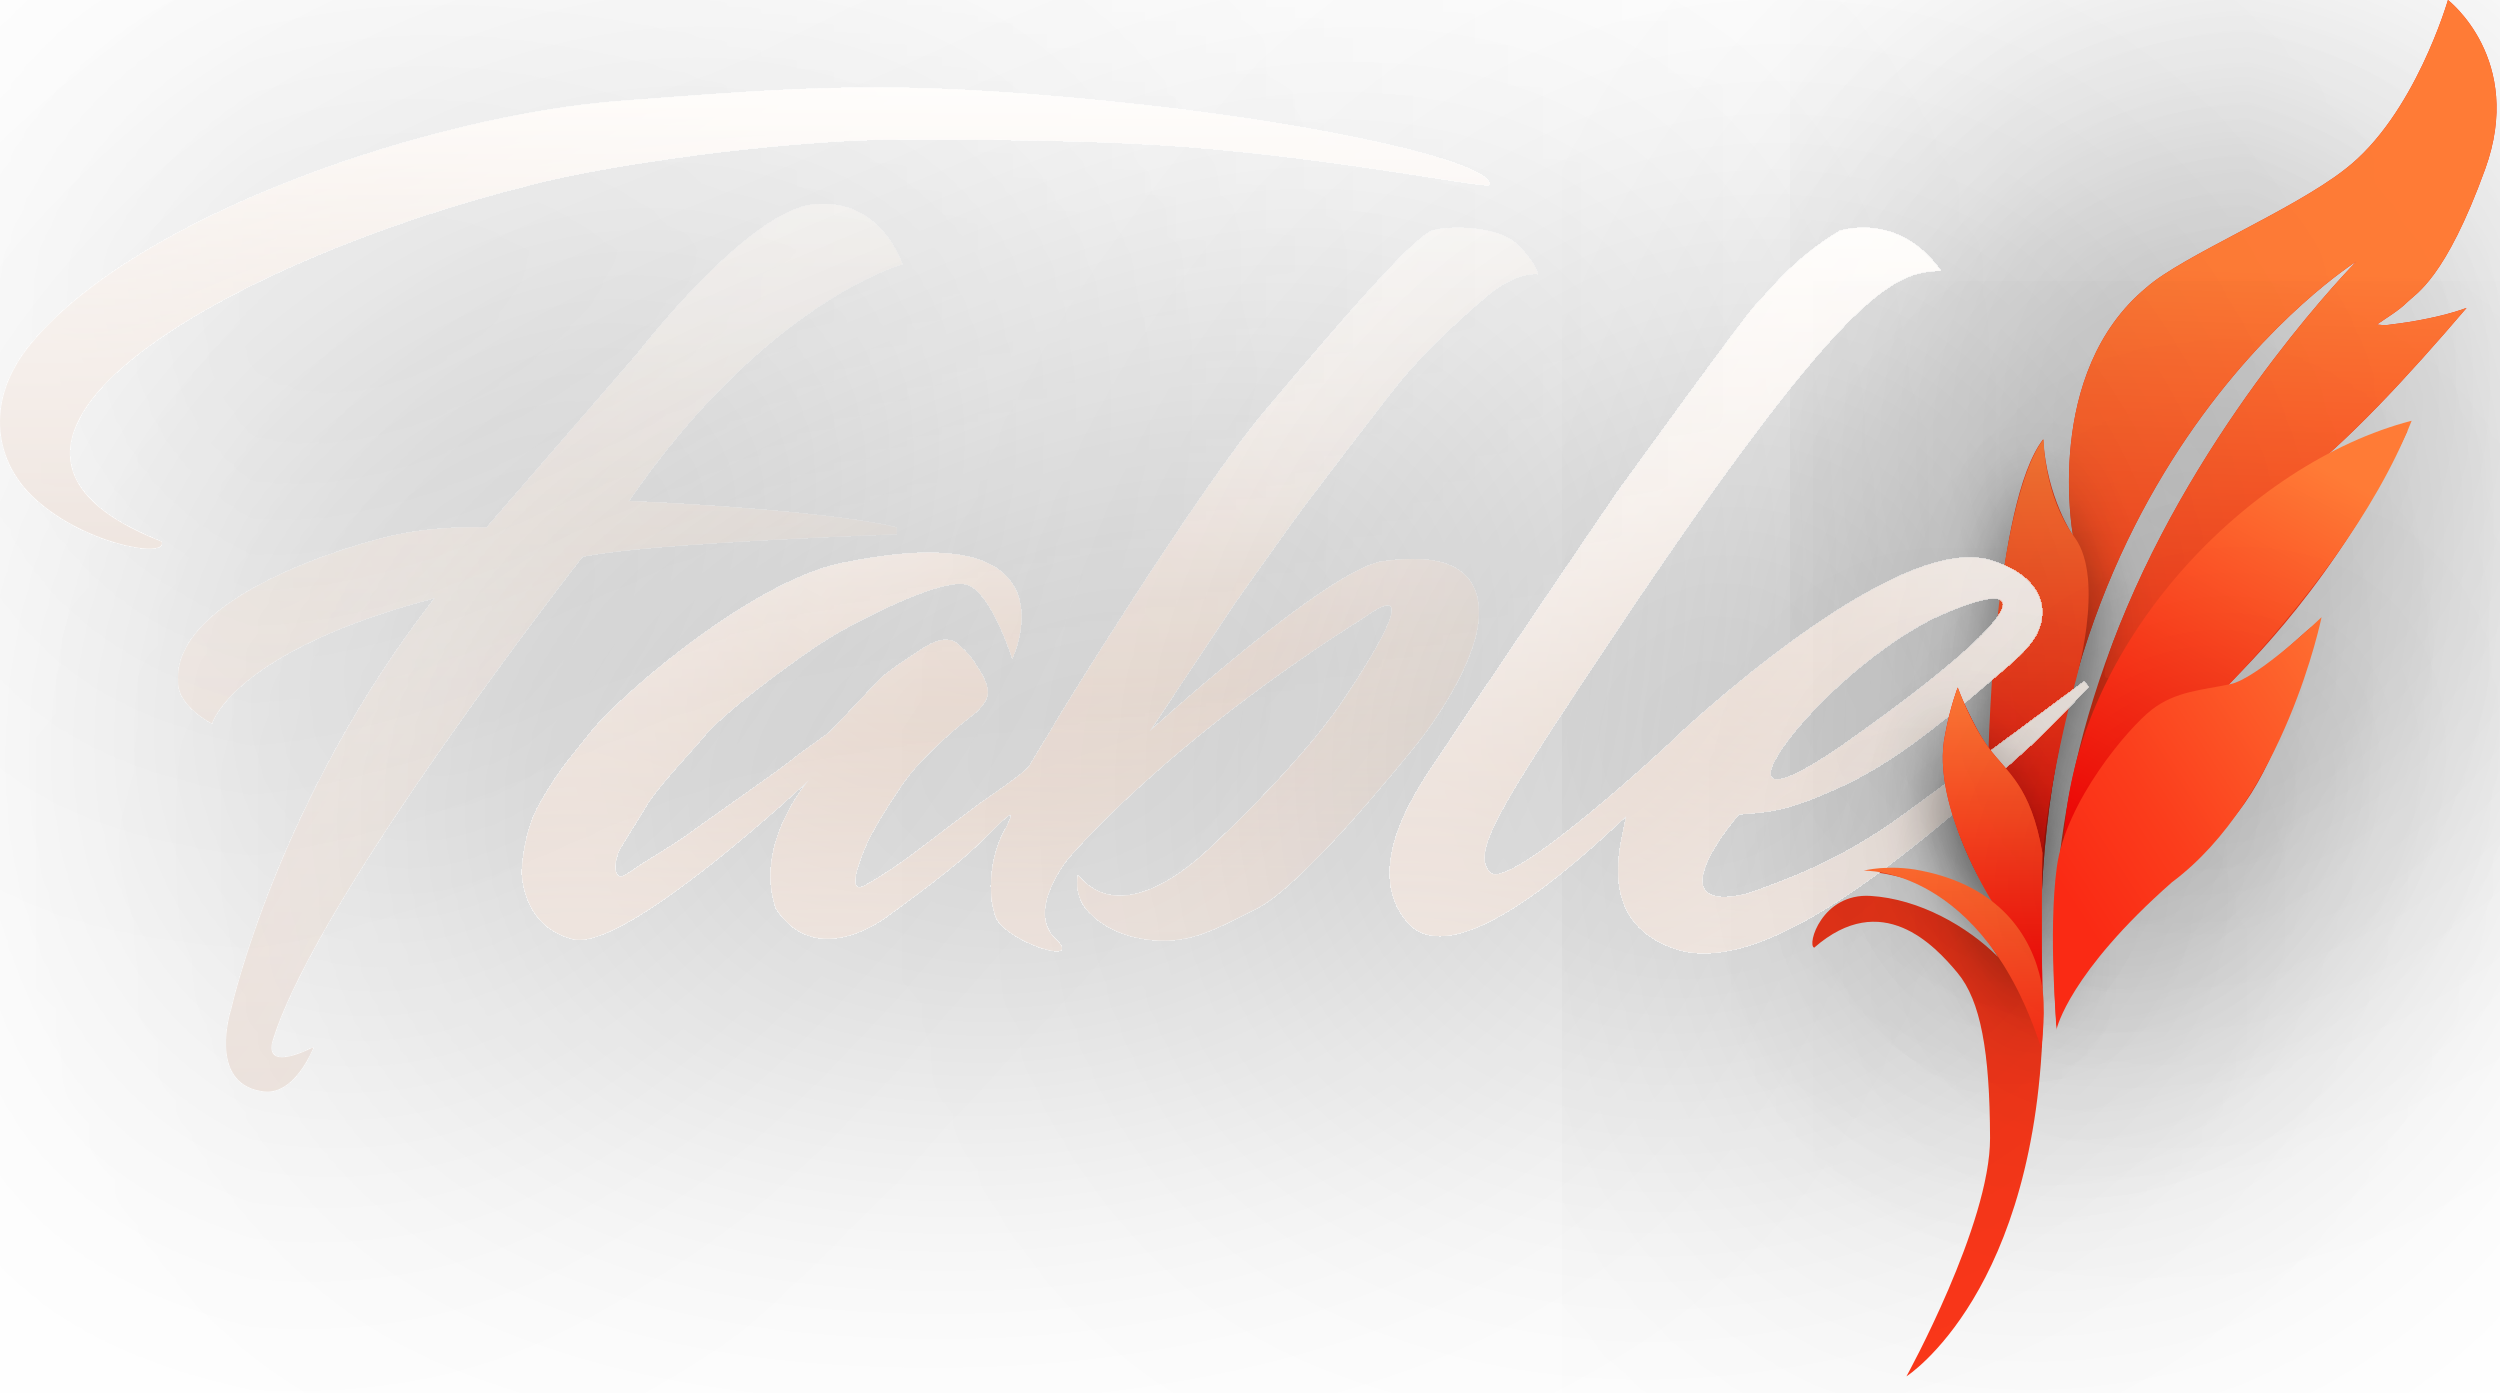
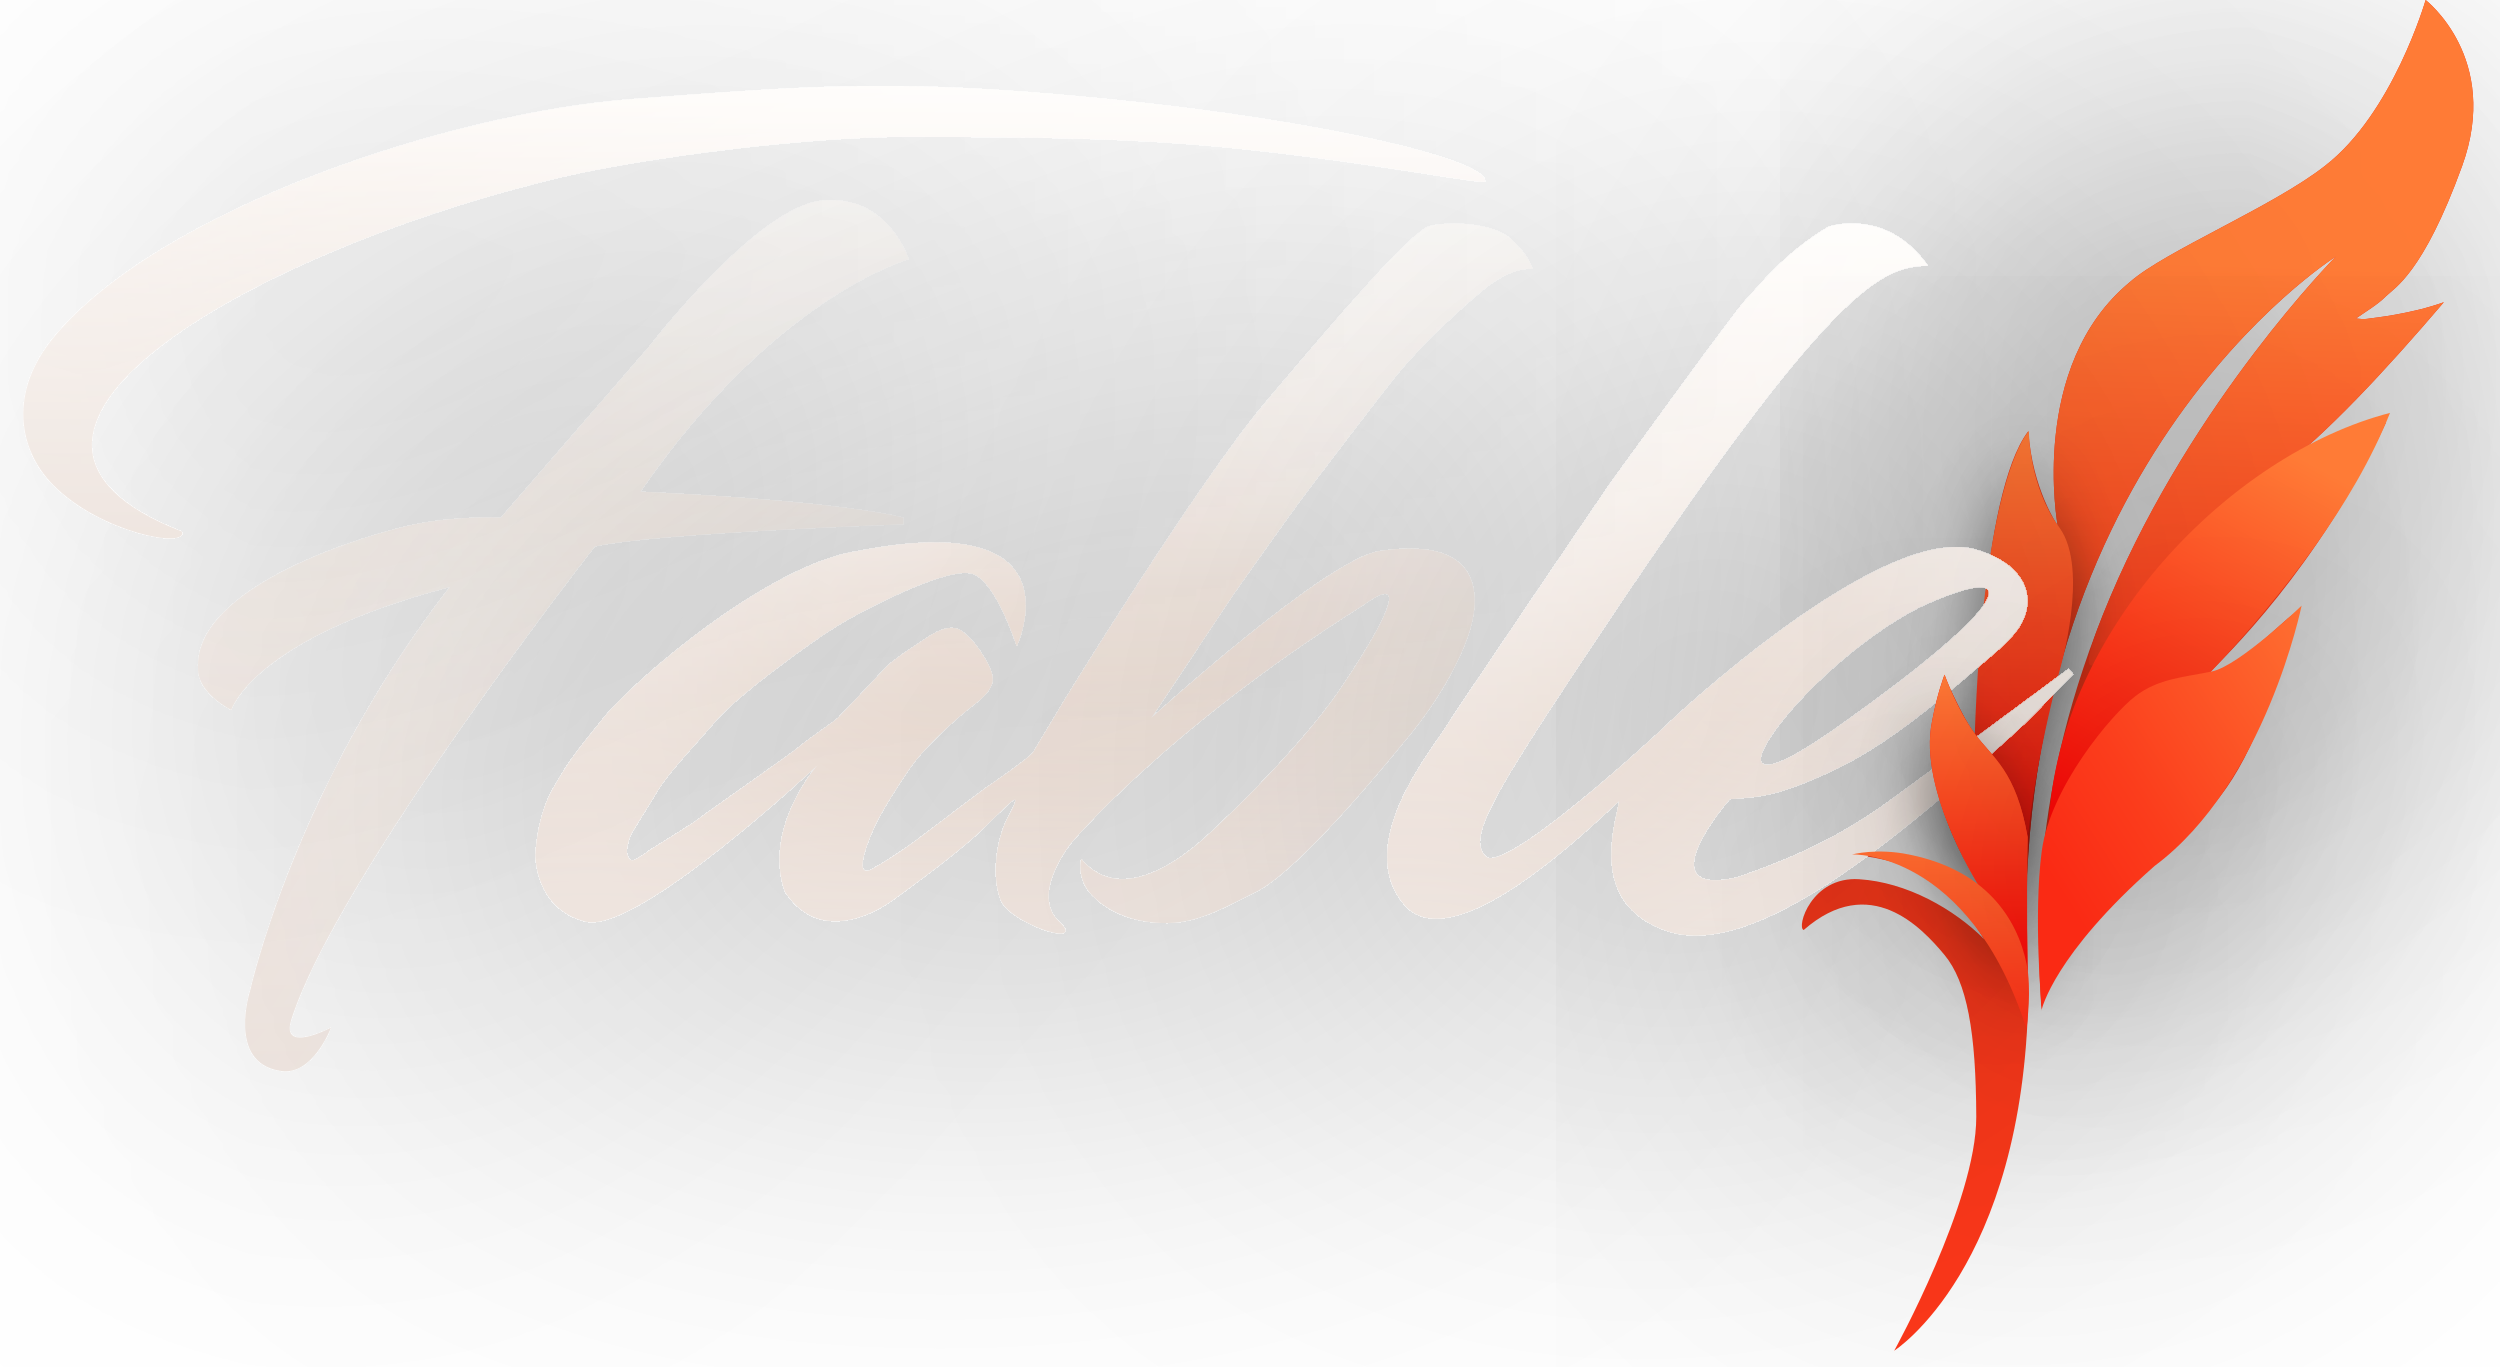
- <svg xmlns="http://www.w3.org/2000/svg" xmlns:xlink="http://www.w3.org/1999/xlink" width="149px" height="83px" viewBox="0 0 149 83" version="1.1">
+ <svg xmlns="http://www.w3.org/2000/svg" xmlns:xlink="http://www.w3.org/1999/xlink" width="75px" height="41px" viewBox="0 0 149 83" version="1.1">
  <defs>
    <linearGradient x1="0.198" y1="0.261" x2="0.187" y2="1" id="gradient_1">
      <stop offset="0" stop-color="#FF7B36" />
      <stop offset="1" stop-color="#F80505" />
    </linearGradient>
    <linearGradient x1="0.5" y1="0" x2="0.5" y2="1" id="gradient_2">
      <stop offset="0" stop-color="#FF7B36" />
      <stop offset="1" stop-color="#F80505" />
    </linearGradient>
    <linearGradient x1="0.868" y1="0" x2="0.868" y2="2.629" id="gradient_3">
      <stop offset="0" stop-color="#FFFAF5" />
      <stop offset="1" stop-color="#722901" />
    </linearGradient>
    <linearGradient x1="0.5" y1="0" x2="0.5" y2="1" id="gradient_4">
      <stop offset="0" stop-color="#F80505" />
      <stop offset="1" stop-color="#FF7B36" />
    </linearGradient>
    <linearGradient x1="0.385" y1="-0.284" x2="0.448" y2="1.651" id="gradient_5">
      <stop offset="0" stop-color="#FF7B36" />
      <stop offset="1" stop-color="#F80505" />
    </linearGradient>
    <linearGradient x1="0.5" y1="0" x2="0.045" y2="1" id="gradient_6">
      <stop offset="0" stop-color="#FF7B36" />
      <stop offset="1" stop-color="#F80505" />
    </linearGradient>
    <linearGradient x1="1.126" y1="-0.12" x2="0.188" y2="0.813" id="gradient_7">
      <stop offset="0" stop-color="#FF7B36" />
      <stop offset="0.713" stop-color="#FB3D1C" />
      <stop offset="1" stop-color="#FA2A14" />
    </linearGradient>
    <filter filterUnits="userSpaceOnUse" color-interpolation-filters="sRGB" id="filter_1">
      <feFlood flood-opacity="0" result="BackgroundImageFix" />
      <feColorMatrix in="SourceAlpha" type="matrix" values="0 0 0 0 0 0 0 0 0 0 0 0 0 0 0 0 0 0 127 0" />
      <feOffset dx="0" dy="2" />
      <feGaussianBlur stdDeviation="18" />
      <feColorMatrix type="matrix" values="0 0 0 0 0 0 0 0 0 0 0 0 0 0 0 0 0 0 0.498 0" />
      <feBlend mode="normal" in2="BackgroundImageFix" result="effect0_dropShadow" />
      <feBlend mode="normal" in="SourceGraphic" in2="effect0_dropShadow" result="shape" />
    </filter>
    <filter filterUnits="userSpaceOnUse" color-interpolation-filters="sRGB" id="filter_2">
      <feFlood flood-opacity="0" result="BackgroundImageFix" />
      <feColorMatrix in="SourceAlpha" type="matrix" values="0 0 0 0 0 0 0 0 0 0 0 0 0 0 0 0 0 0 127 0" />
      <feOffset dx="0" dy="2" />
      <feGaussianBlur stdDeviation="2" />
      <feColorMatrix type="matrix" values="0 0 0 0 0 0 0 0 0 0 0 0 0 0 0 0 0 0 0.498 0" />
      <feBlend mode="normal" in2="BackgroundImageFix" result="effect0_dropShadow" />
      <feBlend mode="normal" in="SourceGraphic" in2="effect0_dropShadow" result="shape" />
    </filter>
    <filter filterUnits="userSpaceOnUse" color-interpolation-filters="sRGB" id="filter_3">
      <feFlood flood-opacity="0" result="BackgroundImageFix" />
      <feColorMatrix in="SourceAlpha" type="matrix" values="0 0 0 0 0 0 0 0 0 0 0 0 0 0 0 0 0 0 127 0" />
      <feOffset dx="0" dy="2" />
      <feGaussianBlur stdDeviation="22" />
      <feColorMatrix type="matrix" values="0 0 0 0 0 0 0 0 0 0 0 0 0 0 0 0 0 0 0.498 0" />
      <feBlend mode="normal" in2="BackgroundImageFix" result="effect0_dropShadow" />
      <feBlend mode="normal" in="SourceGraphic" in2="effect0_dropShadow" result="shape" />
    </filter>
    <filter filterUnits="userSpaceOnUse" color-interpolation-filters="sRGB" id="filter_4">
      <feFlood flood-opacity="0" result="BackgroundImageFix" />
      <feBlend mode="normal" in="SourceGraphic" in2="BackgroundImageFix" result="shape" />
      <feColorMatrix in="SourceAlpha" type="matrix" values="0 0 0 0 0 0 0 0 0 0 0 0 0 0 0 0 0 0 127 0" result="hardAlpha" />
      <feOffset dx="15" dy="-8" />
      <feGaussianBlur stdDeviation="6" />
      <feComposite in2="hardAlpha" operator="arithmetic" k2="-1" k3="1" />
      <feColorMatrix type="matrix" values="0 0 0 0 1 0 0 0 0 1 0 0 0 0 1 0 0 0 0.459 0" />
      <feBlend mode="normal" in2="shape" result="effect0_innerShadow" />
      <feColorMatrix in="SourceAlpha" type="matrix" values="0 0 0 0 0 0 0 0 0 0 0 0 0 0 0 0 0 0 127 0" result="hardAlpha" />
      <feOffset dx="-8" dy="-4" />
      <feGaussianBlur stdDeviation="5" />
      <feComposite in2="hardAlpha" operator="arithmetic" k2="-1" k3="1" />
      <feColorMatrix type="matrix" values="0 0 0 0 1 0 0 0 0 1 0 0 0 0 1 0 0 0 0.439 0" />
      <feBlend mode="normal" in2="effect0_innerShadow" result="effect1_innerShadow" />
    </filter>
    <filter filterUnits="userSpaceOnUse" color-interpolation-filters="sRGB" id="filter_5">
      <feFlood flood-opacity="0" result="BackgroundImageFix" />
      <feColorMatrix in="SourceAlpha" type="matrix" values="0 0 0 0 0 0 0 0 0 0 0 0 0 0 0 0 0 0 127 0" />
      <feOffset dx="0" dy="2" />
      <feGaussianBlur stdDeviation="7" />
      <feColorMatrix type="matrix" values="0 0 0 0 0 0 0 0 0 0 0 0 0 0 0 0 0 0 0.259 0" />
      <feBlend mode="normal" in2="BackgroundImageFix" result="effect0_dropShadow" />
      <feBlend mode="normal" in="SourceGraphic" in2="effect0_dropShadow" result="shape" />
    </filter>
    <filter filterUnits="userSpaceOnUse" color-interpolation-filters="sRGB" id="filter_6">
      <feFlood flood-opacity="0" result="BackgroundImageFix" />
      <feColorMatrix in="SourceAlpha" type="matrix" values="0 0 0 0 0 0 0 0 0 0 0 0 0 0 0 0 0 0 127 0" />
      <feOffset dx="0" dy="2" />
      <feGaussianBlur stdDeviation="9" />
      <feColorMatrix type="matrix" values="0 0 0 0 0 0 0 0 0 0 0 0 0 0 0 0 0 0 0.188 0" />
      <feBlend mode="normal" in2="BackgroundImageFix" result="effect0_dropShadow" />
      <feBlend mode="normal" in="SourceGraphic" in2="effect0_dropShadow" result="shape" />
    </filter>
    <filter filterUnits="userSpaceOnUse" color-interpolation-filters="sRGB" id="filter_7">
      <feFlood flood-opacity="0" result="BackgroundImageFix" />
      <feColorMatrix in="SourceAlpha" type="matrix" values="0 0 0 0 0 0 0 0 0 0 0 0 0 0 0 0 0 0 127 0" />
      <feOffset dx="0" dy="2" />
      <feGaussianBlur stdDeviation="18" />
      <feColorMatrix type="matrix" values="0 0 0 0 0 0 0 0 0 0 0 0 0 0 0 0 0 0 0.341 0" />
      <feBlend mode="normal" in2="BackgroundImageFix" result="effect0_dropShadow" />
      <feBlend mode="normal" in="SourceGraphic" in2="effect0_dropShadow" result="shape" />
    </filter>
    <filter filterUnits="userSpaceOnUse" color-interpolation-filters="sRGB" id="filter_8">
      <feFlood flood-opacity="0" result="BackgroundImageFix" />
      <feColorMatrix in="SourceAlpha" type="matrix" values="0 0 0 0 0 0 0 0 0 0 0 0 0 0 0 0 0 0 127 0" />
      <feOffset dx="0" dy="2" />
      <feGaussianBlur stdDeviation="6.5" />
      <feColorMatrix type="matrix" values="0 0 0 0 0 0 0 0 0 0 0 0 0 0 0 0 0 0 0.18 0" />
      <feBlend mode="normal" in2="BackgroundImageFix" result="effect0_dropShadow" />
      <feBlend mode="normal" in="SourceGraphic" in2="effect0_dropShadow" result="shape" />
    </filter>
    <path d="M43.157 3.583C43.157 3.583 41.915 -0.339 37.937 0.024C33.958 0.387 27.416 8.884 27.416 8.884L18.397 19.286C18.397 19.286 15.87 19.149 13.216 19.681C10.562 20.214 -0.273 23.364 0.005 28.462C-0.003 29.957 2.022 30.954 2.022 30.954C2.022 30.954 3.283 26.615 15.312 23.478C5.916 35.563 3.169 48.001 3.169 48.001C3.169 48.001 1.761 52.332 4.949 52.866C6.935 53.275 8.074 50.255 8.074 50.255C8.074 50.255 5.005 51.883 5.661 49.781C8.371 41.102 24.109 21.004 24.093 21.026C27.837 20.193 42.841 19.681 42.841 19.681L42.841 19.286C42.841 19.286 39.545 18.305 26.861 17.704C35.034 5.816 43.157 3.583 43.157 3.583Z" transform="translate(10.6098 12.15845)" id="path_1" />
    <path d="M29.23 25.655C29.23 25.655 27.979 21.701 26.54 21.265C25.101 20.83 20.59 23.139 19.064 23.994C17.539 24.849 15.825 26.13 14.714 26.961C13.602 27.791 11.6 29.391 10.838 30.323C10.075 31.254 8.117 33.263 7.396 34.476C6.676 35.689 5.856 36.909 5.735 37.244C5.615 37.58 5.501 38.074 5.577 38.312C5.653 38.55 5.738 38.804 6.131 38.589C6.523 38.374 6.731 38.215 6.922 38.075C7.112 37.935 9.432 36.537 9.888 36.176C10.345 35.815 15.557 32.186 16.059 31.747C16.56 31.307 18.183 30.223 18.392 30.006C18.602 29.789 20.851 27.433 21.279 26.961C21.708 26.488 23.395 25.404 23.732 25.181C24.069 24.957 25.209 24.167 25.947 24.785C26.684 25.404 26.897 25.788 27.094 26.09C27.29 26.393 27.94 27.353 27.727 27.95C27.514 28.546 26.942 28.973 26.777 29.096C26.612 29.22 23.907 31.31 22.585 33.289C21.263 35.268 20.796 36.186 20.647 36.493C20.497 36.8 19.062 39.98 20.488 39.182C21.915 38.385 23.304 37.34 23.574 37.126C23.843 36.911 27.114 34.451 27.291 34.317C27.469 34.184 30.036 32.465 30.258 32.063C30.48 31.661 31.641 29.799 31.801 29.492C31.96 29.185 40.24 15.709 44.339 10.863C48.438 6.016 53.187 0.431 54.346 0.144C55.504 -0.143 58.198 -0.065 59.29 0.975C60.382 2.014 60.555 2.754 60.555 2.754C60.555 2.754 59.345 2.526 57.51 4.06C55.675 5.593 53.53 7.68 52.328 9.162C51.127 10.644 47.455 15.478 46.554 16.677C45.653 17.876 42.401 22.491 42.401 22.491L37.417 30.006C37.417 30.006 48.04 20.354 51.3 19.881C54.56 19.407 56.98 20.059 57.035 22.847C57.091 25.635 54.298 29.581 53.238 30.876C52.178 32.172 46.532 39.174 43.785 40.567C41.038 41.959 39.563 42.765 37.101 42.386C34.638 42.007 33.62 40.567 33.62 40.567C33.62 40.567 32.913 39.75 33.145 38.589C35.681 41.634 39.692 38.094 40.265 37.64C40.838 37.185 46.295 32.105 48.887 28.266C51.48 24.427 53.319 20.974 50.272 23.164C38.262 30.711 32.513 37.64 32.513 37.64C32.513 37.64 30.026 40.722 31.801 42.386C33.575 44.05 28.785 42.523 28.241 41.041C27.696 39.56 28.003 37.489 28.636 36.176C29.987 33.708 28.454 35.596 26.777 37.126C25.101 38.655 21.754 41.041 21.754 41.041C21.754 41.041 17.597 44.313 15.149 40.567C13.796 36.7 17.127 32.894 17.127 32.894C17.127 32.894 6.164 43.176 3.046 42.386C-0.073 41.596 0 38.312 0 38.312C0 38.312 0.079 36.014 1.068 34.317C2.057 32.621 2.306 32.292 4.153 30.006C6 27.72 14.192 20.671 19.618 19.881C33.203 17.222 29.23 25.655 29.23 25.655" transform="translate(31.10303 13.58069)" id="path_2" />
    <path d="M32.837 2.562C30.298 -1.004 26.827 0.195 26.825 0.189C24.015 1.848 22.442 3.993 21.802 4.619C21.162 5.246 13.933 15.26 13.615 15.694C13.296 16.128 4.422 29.234 3.45 30.764C3.344 30.93 3.196 31.145 3.021 31.398C1.592 33.471 -1.66 38.189 1.037 41.364C3.773 44.584 11.147 37.782 13.515 35.598C13.767 35.365 13.962 35.185 14.089 35.075C14.065 35.239 14.019 35.449 13.966 35.695C13.565 37.549 12.721 41.452 16.937 42.946C21.713 44.639 29.495 38.797 38.296 30.764C39.173 29.963 41.657 27.362 41.657 27.362L41.381 27.046C41.381 27.046 33.643 32.783 30.662 34.956C27.681 37.13 24.995 38.429 21.288 39.703C16.154 40.899 19.845 36.025 20.813 34.956C22.767 34.821 23.746 34.734 26.825 33.335C29.905 31.935 32.818 29.578 35.764 27.046C36.673 26.264 37.718 25.452 38.296 24.633C39.589 22.798 38.758 20.679 35.764 19.808C30.046 18.144 17.329 30.086 16.937 30.487C16.545 30.888 7.148 39.584 5.981 38.437C4.814 37.289 6.538 34.548 12.27 25.898C27.131 3.473 30.06 2.628 32.837 2.562ZM32.283 23.328C38.369 20.508 38.798 22.415 27.933 30.17C17.344 37.87 24.872 27.122 32.283 23.328Z" transform="translate(82.83014 13.57495)" id="path_3" />
    <path d="M88.78 5.785C88.773 6.055 81.472 4.526 72.602 3.688C65.993 3.064 58.471 3.094 52.668 3.095C46.344 3.211 36.484 4.524 31.665 5.785C13.494 10.304 -5.428 21.217 9.635 27.064C9.995 28.114 4.727 27.148 1.843 24.256C-0.331 22.076 -0.882 18.58 1.843 15.277C8.181 7.594 25.723 1.651 36.965 0.801C48.208 -0.049 53.172 -0.465 65.918 0.801C78.664 2.067 88.811 4.439 88.78 5.785Z" transform="translate(0 5.220947)" id="path_4" />
  </defs>
  <g id="Group">
    <path d="M32.425 15.584C32.425 15.584 11.716 28.588 13.756 60.436C13.465 77.028 5.608 82.032 5.608 82.032C5.608 82.032 10.605 72.979 10.592 67.832C10.579 62.686 10.032 59.636 8.654 57.984C7.276 56.331 4.141 52.96 0.111 56.481C-0.345 56.331 0.573 53.215 3.472 53.396C6.372 53.577 9.235 55.203 11.067 57.035C9.052 53.714 7.139 52.317 2.998 51.893C6.768 51.36 9.189 52.708 11.067 54.227C7.283 48.415 7.524 44.333 8.654 41.095C10.038 44.098 10.592 44.773 10.592 44.773C10.592 44.773 10.802 30.007 13.756 26.184C13.989 29.691 15.536 31.919 15.536 31.919C15.536 31.919 13.744 22.227 19.926 17.126C22.044 15.255 28.628 12.54 31.753 10.086C35.893 6.906 37.883 0 37.883 0C37.883 0 42.476 3.538 40.098 10.086C37.72 16.634 35.969 17.493 35.47 17.996C34.972 18.5 34.23 18.933 33.651 19.341C34.171 19.408 34.304 19.366 34.482 19.341C34.659 19.317 37.041 19.064 38.991 18.352C35.442 22.512 31.775 26.446 28.944 28.557C31.032 27.443 33.116 25.944 35.47 25.67C31.284 34.582 25.815 39.761 24.514 41.095C27.158 40.063 29.036 37.83 29.854 37.298C28.352 43.285 26.928 46.883 24.514 49.401C22.101 51.92 14.649 58.095 14.547 61.386C14.334 57.117 13.678 48.172 18.74 36.23C23.802 24.288 32.425 15.584 32.425 15.584Z" transform="translate(108.0151 0)" id="New-shape-6" fill="#FB3719" fill-rule="evenodd" stroke="none" filter="url(#filter_1)" />
    <path d="M18.81 15.584C18.81 15.584 -1.898 28.588 0.141 60.436C-0.422 43.568 1.921 31.919 1.921 31.919C1.921 31.919 0.129 22.227 6.312 17.126C8.43 15.255 15.013 12.54 18.138 10.086C22.279 6.906 24.268 0 24.268 0C24.268 0 28.861 3.538 26.483 10.086C24.105 16.634 22.354 17.493 21.856 17.996C21.357 18.5 20.615 18.933 20.036 19.341C20.556 19.408 20.69 19.366 20.867 19.341C21.044 19.317 23.426 19.064 25.376 18.352C21.828 22.512 18.16 26.446 15.329 28.557C10.87 30.989 0.063 48.172 5.125 36.23C10.187 24.288 18.81 15.584 18.81 15.584Z" transform="translate(121.6299 0)" id="New-shape-13" fill="url(#gradient_1)" fill-rule="evenodd" stroke="none" filter="url(#filter_1)" />
    <path d="M3.33 0C3.33 0 3.317 3.308 5.183 5.854C7.048 8.4 5.183 14.595 5.183 14.595C5.183 14.595 3.058 22.389 3.12 27.686C2.657 24.037 -0.318 23.055 0.028 18.867C0.556 2.632 3.33 0 3.33 0Z" transform="translate(118.4719 26.18372)" id="New-shape-7" fill="url(#gradient_2)" fill-rule="evenodd" stroke="none" filter="url(#filter_2)" />
    <g id="New-shape-2" filter="url(#filter_3)">
      <use stroke="none" fill="url(#gradient_3)" xlink:href="#path_1" fill-rule="evenodd" filter="url(#filter_4)" />
    </g>
    <g id="New-shape-4" filter="url(#filter_3)">
      <use stroke="none" fill="url(#gradient_3)" xlink:href="#path_2" fill-rule="evenodd" filter="url(#filter_4)" />
    </g>
    <g id="New-shape-5-Difference" filter="url(#filter_3)">
      <use stroke="none" fill="url(#gradient_3)" xlink:href="#path_3" fill-rule="evenodd" filter="url(#filter_4)" />
    </g>
    <g id="New-shape-5" filter="url(#filter_3)">
      <use stroke="none" fill="url(#gradient_3)" xlink:href="#path_4" fill-rule="evenodd" filter="url(#filter_4)" />
    </g>
    <path d="M0.89 0C0.89 0 1.656 2.115 2.737 3.591C3.817 5.068 5.232 5.803 5.933 9.856C5.858 13.852 5.933 17.957 5.933 17.957L3.216 13.208C3.216 13.208 -0.789 7.106 0.14 2.793C0.443 1.147 0.89 0 0.89 0Z" transform="translate(115.7899 40.97644)" id="New-shape-8" fill="url(#gradient_4)" fill-rule="evenodd" stroke="none" filter="url(#filter_2)" />
    <path d="M0.89 0C0.89 0 1.656 2.115 2.737 3.591C3.817 5.068 5.232 5.803 5.933 9.856C5.858 13.852 5.933 17.957 5.933 17.957L3.216 13.208C3.216 13.208 -0.789 7.106 0.14 2.793C0.443 1.147 0.89 0 0.89 0Z" transform="translate(115.7899 40.97644)" id="New-shape-11" fill="url(#gradient_2)" fill-rule="evenodd" stroke="none" filter="url(#filter_5)" />
    <path d="M0 0.178C0 0.178 7.08 -0.124 10.6 10.778C10.63 10.4 10.914 8.344 10.6 6.823C10.022 4.019 8.075 1.096 3.441 0.178C1.493 -0.222 0 0.178 0 0.178Z" transform="translate(111.0634 51.71497)" id="New-shape-9" fill="url(#gradient_5)" fill-rule="evenodd" stroke="none" filter="url(#filter_6)" />
    <path d="M0 24.918C3.533 22.03 16.357 11.014 20.726 0C11.071 2.496 0.602 13.185 0 24.918Z" transform="translate(123.0083 25.07629)" id="New-shape-12" fill="url(#gradient_6)" fill-rule="evenodd" stroke="none" filter="url(#filter_7)" />
    <path d="M16.012 0C16.012 0 13.819 10.789 7.087 15.805C0.962 21.202 0.231 24.523 0.231 24.523C0.231 24.523 -0.289 18.821 0.231 14.909C0.752 10.997 4.492 6.592 5.911 5.499C7.329 4.406 8.925 4.342 10.576 3.992C12.227 3.642 16.012 0 16.012 0Z" transform="translate(122.3527 36.78381)" id="New-shape-10" fill="url(#gradient_7)" fill-rule="evenodd" stroke="none" filter="url(#filter_8)" />
  </g>
</svg>
